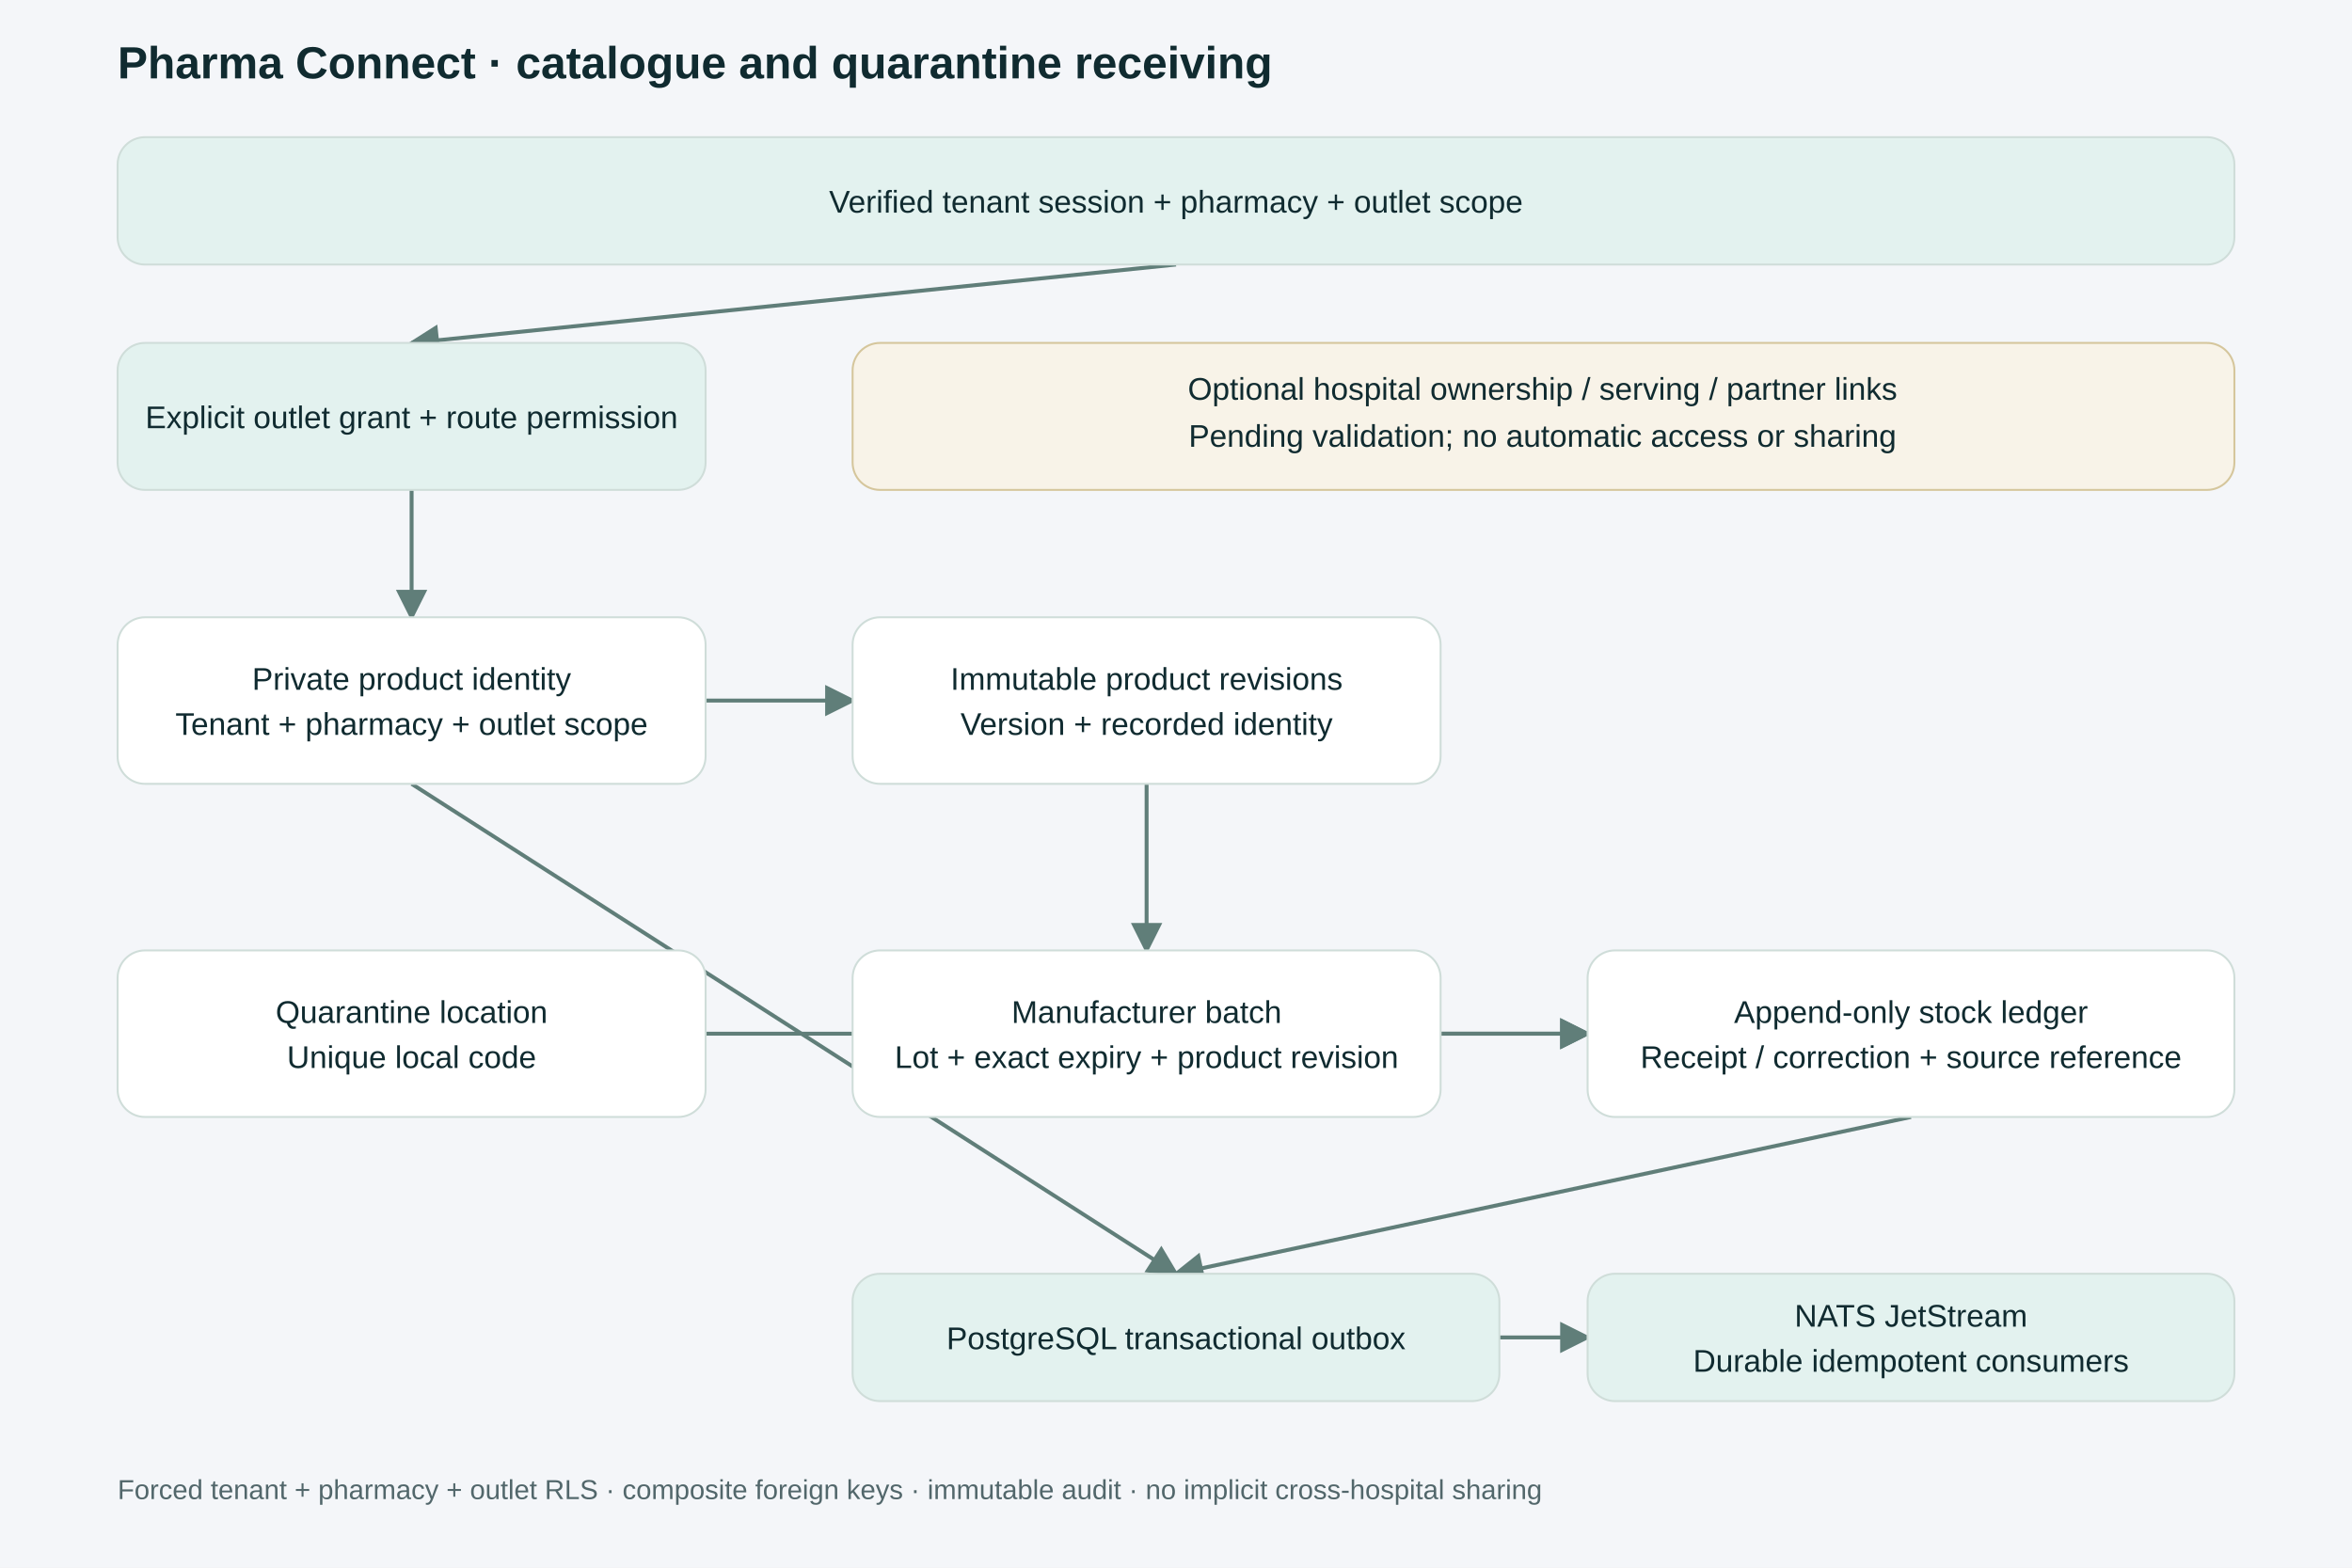
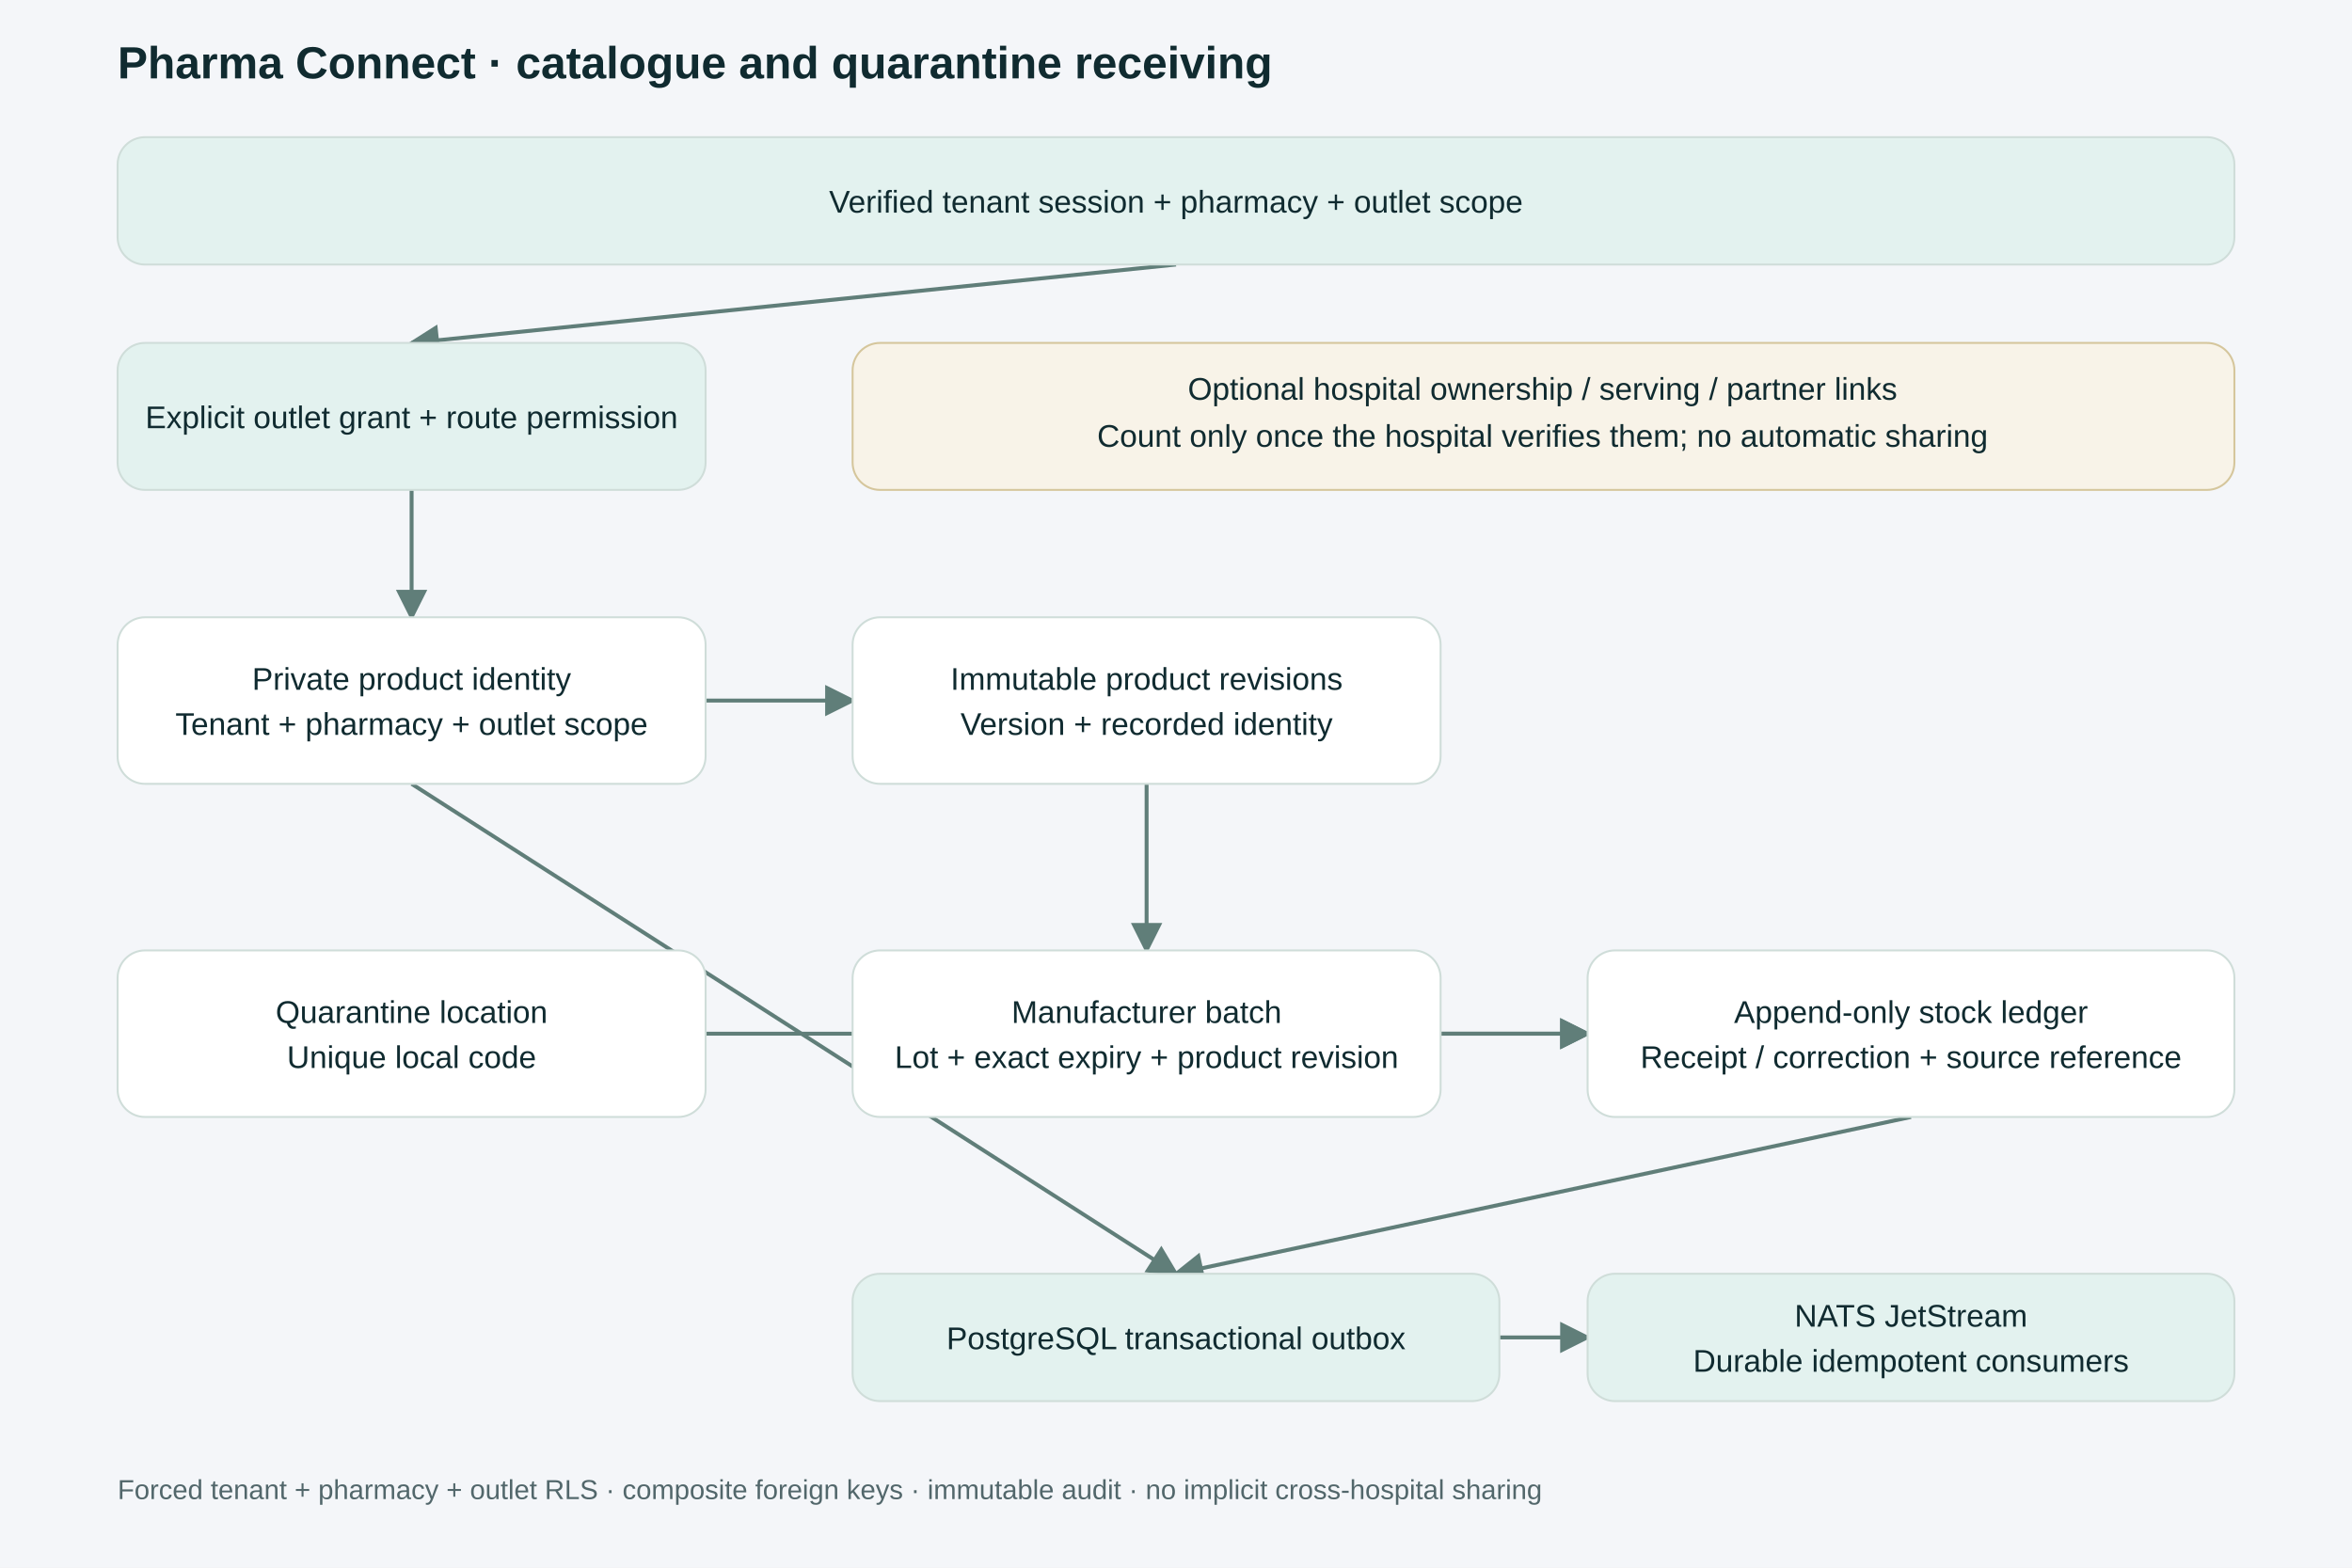
<svg xmlns="http://www.w3.org/2000/svg" width="1200" height="800" viewBox="0 0 1200 800">
  <defs>
    <marker id="arrow" markerWidth="8" markerHeight="8" refX="7" refY="4" orient="auto">
      <path d="M0,0 L8,4 L0,8" fill="#607e79" />
    </marker>
  </defs>
  <rect width="1200" height="800" fill="#f4f6f9" />
  <text x="60" y="40" font-family="Arial,sans-serif" font-size="23" font-weight="700" fill="#102b30">Pharma Connect · catalogue and quarantine receiving</text>
  <path d="M600.0,135 L210.0,175" stroke="#607e79" stroke-width="2" fill="none" marker-end="url(#arrow)" />
  <path d="M210.0,250 L210.0,315" stroke="#607e79" stroke-width="2" fill="none" marker-end="url(#arrow)" />
  <path d="M360,357.5 L435,357.5" stroke="#607e79" stroke-width="2" fill="none" marker-end="url(#arrow)" />
  <path d="M585.0,400 L585.0,485" stroke="#607e79" stroke-width="2" fill="none" marker-end="url(#arrow)" />
  <path d="M360,527.5 L810,527.5" stroke="#607e79" stroke-width="2" fill="none" marker-end="url(#arrow)" />
  <path d="M735,527.5 L810,527.5" stroke="#607e79" stroke-width="2" fill="none" marker-end="url(#arrow)" />
  <path d="M210.0,400 L600.0,650" stroke="#607e79" stroke-width="2" fill="none" marker-end="url(#arrow)" />
  <path d="M975.0,570 L600.0,650" stroke="#607e79" stroke-width="2" fill="none" marker-end="url(#arrow)" />
  <path d="M765,682.5 L810,682.5" stroke="#607e79" stroke-width="2" fill="none" marker-end="url(#arrow)" />
  <rect x="60" y="70" width="1080" height="65" rx="14" fill="#e3f2ef" stroke="#cfddd9" />
  <text x="600.0" y="108.5" text-anchor="middle" font-family="Arial,sans-serif" font-size="16" fill="#102b30">Verified tenant session + pharmacy + outlet scope</text>
  <rect x="60" y="175" width="300" height="75" rx="14" fill="#e3f2ef" stroke="#cfddd9" />
  <text x="210.0" y="218.5" text-anchor="middle" font-family="Arial,sans-serif" font-size="16" fill="#102b30">Explicit outlet grant + route permission</text>
  <rect x="60" y="315" width="300" height="85" rx="14" fill="#ffffff" stroke="#cfddd9" />
  <text x="210.0" y="352.0" text-anchor="middle" font-family="Arial,sans-serif" font-size="16" fill="#102b30">Private product identity</text>
  <text x="210.0" y="375.0" text-anchor="middle" font-family="Arial,sans-serif" font-size="16" fill="#102b30">Tenant + pharmacy + outlet scope</text>
  <rect x="435" y="315" width="300" height="85" rx="14" fill="#ffffff" stroke="#cfddd9" />
  <text x="585.0" y="352.0" text-anchor="middle" font-family="Arial,sans-serif" font-size="16" fill="#102b30">Immutable product revisions</text>
  <text x="585.0" y="375.0" text-anchor="middle" font-family="Arial,sans-serif" font-size="16" fill="#102b30">Version + recorded identity</text>
  <rect x="60" y="485" width="300" height="85" rx="14" fill="#ffffff" stroke="#cfddd9" />
  <text x="210.0" y="522.0" text-anchor="middle" font-family="Arial,sans-serif" font-size="16" fill="#102b30">Quarantine location</text>
  <text x="210.0" y="545.0" text-anchor="middle" font-family="Arial,sans-serif" font-size="16" fill="#102b30">Unique local code</text>
  <rect x="435" y="485" width="300" height="85" rx="14" fill="#ffffff" stroke="#cfddd9" />
  <text x="585.0" y="522.0" text-anchor="middle" font-family="Arial,sans-serif" font-size="16" fill="#102b30">Manufacturer batch</text>
  <text x="585.0" y="545.0" text-anchor="middle" font-family="Arial,sans-serif" font-size="16" fill="#102b30">Lot + exact expiry + product revision</text>
  <rect x="810" y="485" width="330" height="85" rx="14" fill="#ffffff" stroke="#cfddd9" />
  <text x="975.0" y="522.0" text-anchor="middle" font-family="Arial,sans-serif" font-size="16" fill="#102b30">Append-only stock ledger</text>
  <text x="975.0" y="545.0" text-anchor="middle" font-family="Arial,sans-serif" font-size="16" fill="#102b30">Receipt / correction + source reference</text>
  <rect x="435" y="650" width="330" height="65" rx="14" fill="#e3f2ef" stroke="#cfddd9" />
  <text x="600.0" y="688.5" text-anchor="middle" font-family="Arial,sans-serif" font-size="16" fill="#102b30">PostgreSQL transactional outbox</text>
  <rect x="810" y="650" width="330" height="65" rx="14" fill="#e3f2ef" stroke="#cfddd9" />
  <text x="975.0" y="677.0" text-anchor="middle" font-family="Arial,sans-serif" font-size="16" fill="#102b30">NATS JetStream</text>
  <text x="975.0" y="700.0" text-anchor="middle" font-family="Arial,sans-serif" font-size="16" fill="#102b30">Durable idempotent consumers</text>
  <text x="60" y="765" font-family="Arial,sans-serif" font-size="14" fill="#52676b">Forced tenant + pharmacy + outlet RLS · composite foreign keys · immutable audit · no implicit cross-hospital sharing</text>
  <rect x="435" y="175" width="705" height="75" rx="14" fill="#f8f3e8" stroke="#d5c69c" />
  <text x="787" y="204" text-anchor="middle" font-family="Arial,sans-serif" font-size="16" fill="#102b30">Optional hospital ownership / serving / partner links</text>
-   <text x="787" y="228" text-anchor="middle" font-family="Arial,sans-serif" font-size="16" fill="#102b30">Pending validation; no automatic access or sharing</text>
+   <text x="787" y="228" text-anchor="middle" font-family="Arial,sans-serif" font-size="16" fill="#102b30">Count only once the hospital verifies them; no automatic sharing</text>
</svg>
